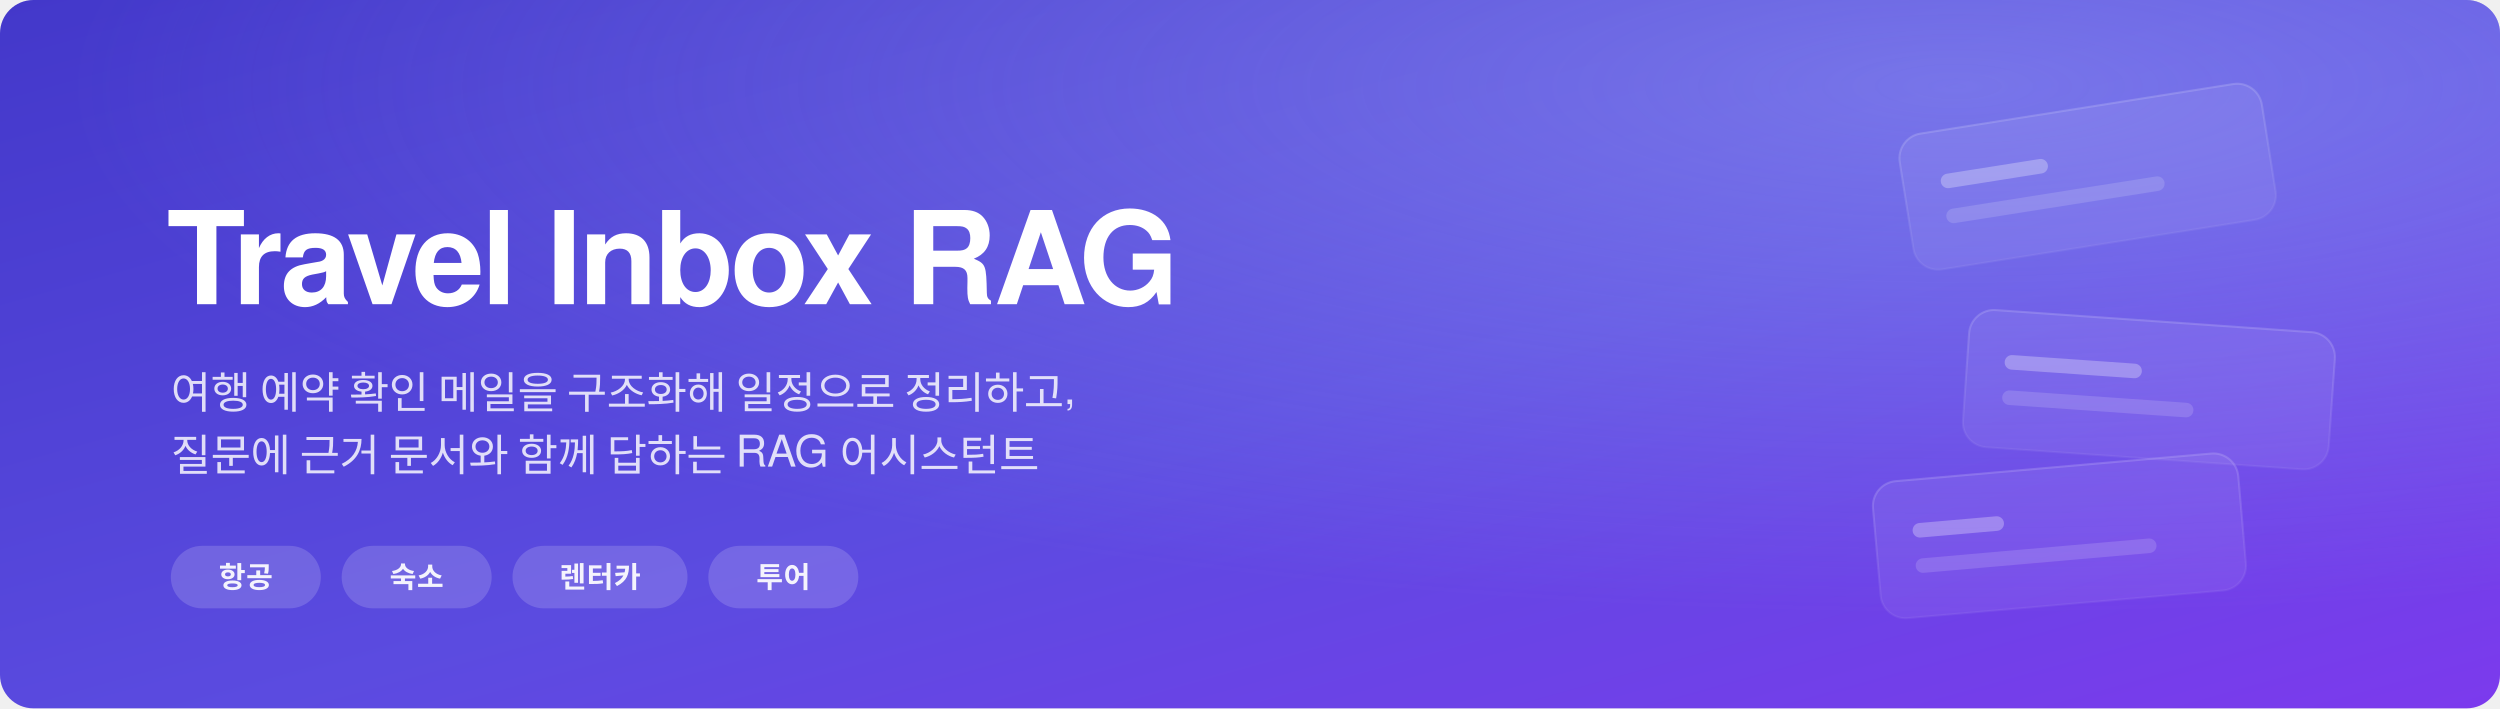
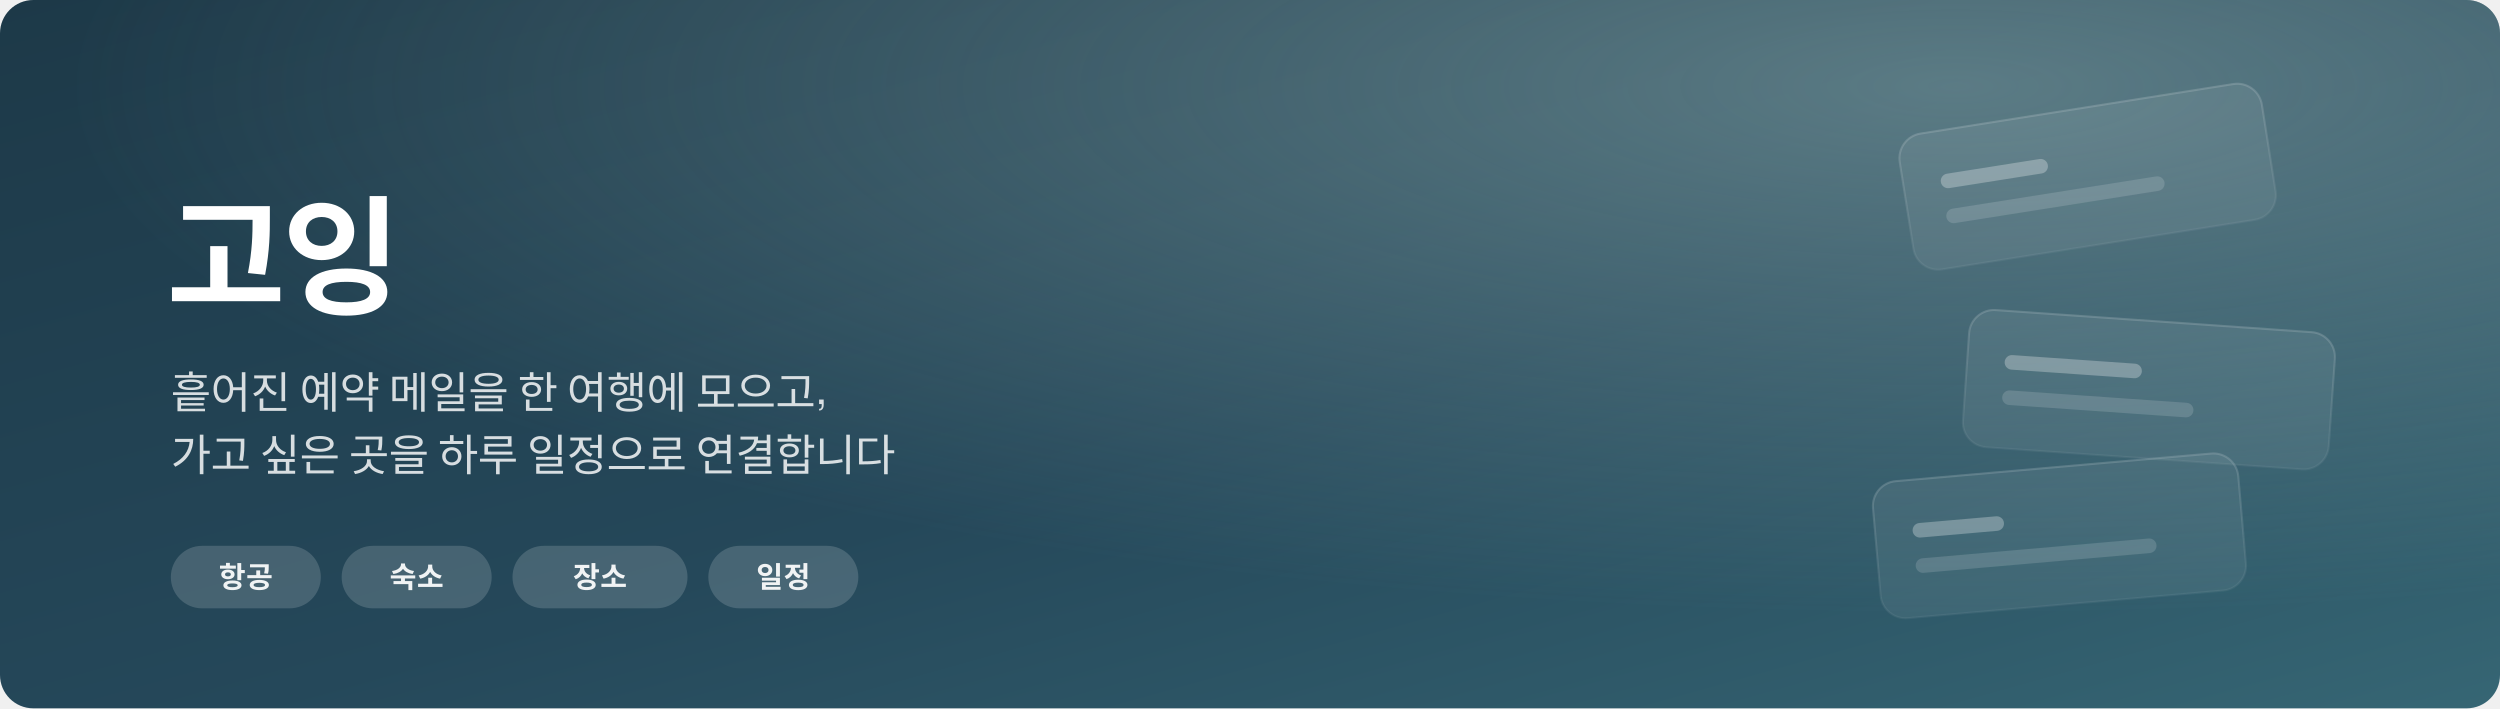
- <svg xmlns="http://www.w3.org/2000/svg" viewBox="0 0 1200 340" width="1200" height="340" role="img" aria-label="Travel Inbox RAG - 여행 예약 확인 메일을 구조화해 일정으로 정리하고, 질문에 근거 문서와 함께 답하는 RAG 어시스턴트">
+ <svg xmlns="http://www.w3.org/2000/svg" viewBox="0 0 1200 340" width="1200" height="340" role="img" aria-label="고잉 - 흩어진 예약 메일을 한 여행에 모으고, 가고 싶은 곳을 하루 일정으로 연결합니다">
  <defs>
    <linearGradient id="bg" x1="0" y1="0" x2="1" y2="1">
-       <stop offset="0%" stop-color="#4338CA" />
-       <stop offset="55%" stop-color="#5B4BE0" />
-       <stop offset="100%" stop-color="#7C3AED" />
+       <stop offset="0%" stop-color="#1D3948" />
+       <stop offset="55%" stop-color="#25485A" />
+       <stop offset="100%" stop-color="#366674" />
    </linearGradient>
    <radialGradient id="glow" cx="0.78" cy="0.12" r="0.75">
-       <stop offset="0%" stop-color="#A5B4FC" stop-opacity="0.42" />
-       <stop offset="100%" stop-color="#A5B4FC" stop-opacity="0" />
+       <stop offset="0%" stop-color="#A8C6C4" stop-opacity="0.42" />
+       <stop offset="100%" stop-color="#A8C6C4" stop-opacity="0" />
    </radialGradient>
    <linearGradient id="cardEdge" x1="0" y1="0" x2="0" y2="1">
      <stop offset="0%" stop-color="#FFFFFF" stop-opacity="0.30" />
      <stop offset="100%" stop-color="#FFFFFF" stop-opacity="0.10" />
    </linearGradient>
    <clipPath id="round">
      <rect width="1200" height="340" rx="16" />
    </clipPath>
  </defs>
  <g clip-path="url(#round)">
    <rect width="1200" height="340" fill="url(#bg)" />
    <rect width="1200" height="340" fill="url(#glow)" />
    <g opacity="0.55">
      <g transform="translate(910 66) rotate(-9)">
        <rect width="176" height="66" rx="12" fill="#FFFFFF" fill-opacity="0.13" stroke="url(#cardEdge)" />
        <rect x="18" y="21" width="52" height="7" rx="3.5" fill="#FFFFFF" fill-opacity="0.55" />
        <rect x="18" y="38" width="106" height="7" rx="3.5" fill="#FFFFFF" fill-opacity="0.28" />
      </g>
      <g transform="translate(946 148) rotate(4)">
        <rect width="176" height="66" rx="12" fill="#FFFFFF" fill-opacity="0.13" stroke="url(#cardEdge)" />
        <rect x="18" y="21" width="66" height="7" rx="3.5" fill="#FFFFFF" fill-opacity="0.55" />
        <rect x="18" y="38" width="92" height="7" rx="3.5" fill="#FFFFFF" fill-opacity="0.28" />
      </g>
      <g transform="translate(898 232) rotate(-5)">
        <rect width="176" height="66" rx="12" fill="#FFFFFF" fill-opacity="0.13" stroke="url(#cardEdge)" />
        <rect x="18" y="21" width="44" height="7" rx="3.5" fill="#FFFFFF" fill-opacity="0.55" />
        <rect x="18" y="38" width="116" height="7" rx="3.5" fill="#FFFFFF" fill-opacity="0.28" />
      </g>
    </g>
-     <g font-family="-apple-system, BlinkMacSystemFont, 'Segoe UI', 'Apple SD Gothic Neo', 'Noto Sans KR', Helvetica, Arial, sans-serif">
-       <text x="80" y="146" fill="#FFFFFF" font-size="62" font-weight="700" letter-spacing="-1.6">Travel Inbox RAG</text>
-       <text x="82" y="196" fill="#FFFFFF" fill-opacity="0.82" font-size="21" font-weight="400" letter-spacing="-0.2">여행 예약 확인 메일을 구조화해 일정으로 정리하고,</text>
-       <text x="82" y="226" fill="#FFFFFF" fill-opacity="0.82" font-size="21" font-weight="400" letter-spacing="-0.2">질문에 근거 문서와 함께 답하는 RAG 어시스턴트</text>
+     <g font-family="Pretendard, -apple-system, BlinkMacSystemFont, 'Segoe UI', 'Apple SD Gothic Neo', 'Noto Sans KR', Helvetica, Arial, sans-serif">
+       <text x="80" y="146" fill="#FFFFFF" font-size="62" font-weight="700" letter-spacing="-1.6">고잉</text>
+       <text x="82" y="196" fill="#FFFFFF" fill-opacity="0.82" font-size="21" font-weight="400" letter-spacing="-0.2">흩어진 예약 메일을 한 여행에 모으고,</text>
+       <text x="82" y="226" fill="#FFFFFF" fill-opacity="0.82" font-size="21" font-weight="400" letter-spacing="-0.2">가고 싶은 곳을 하루 일정으로 연결합니다</text>
      <g font-size="14" font-weight="600" letter-spacing="0.2">
        <g transform="translate(82 262)">
          <rect width="72" height="30" rx="15" fill="#FFFFFF" fill-opacity="0.16" />
          <text x="36" y="20" fill="#FFFFFF" fill-opacity="0.92" text-anchor="middle">항공</text>
        </g>
        <g transform="translate(164 262)">
          <rect width="72" height="30" rx="15" fill="#FFFFFF" fill-opacity="0.16" />
          <text x="36" y="20" fill="#FFFFFF" fill-opacity="0.92" text-anchor="middle">숙소</text>
        </g>
        <g transform="translate(246 262)">
          <rect width="84" height="30" rx="15" fill="#FFFFFF" fill-opacity="0.16" />
-           <text x="42" y="20" fill="#FFFFFF" fill-opacity="0.92" text-anchor="middle">렌터카</text>
+           <text x="42" y="20" fill="#FFFFFF" fill-opacity="0.92" text-anchor="middle">장소</text>
        </g>
        <g transform="translate(340 262)">
          <rect width="72" height="30" rx="15" fill="#FFFFFF" fill-opacity="0.16" />
-           <text x="36" y="20" fill="#FFFFFF" fill-opacity="0.92" text-anchor="middle">투어</text>
+           <text x="36" y="20" fill="#FFFFFF" fill-opacity="0.92" text-anchor="middle">일정</text>
        </g>
      </g>
    </g>
  </g>
</svg>
